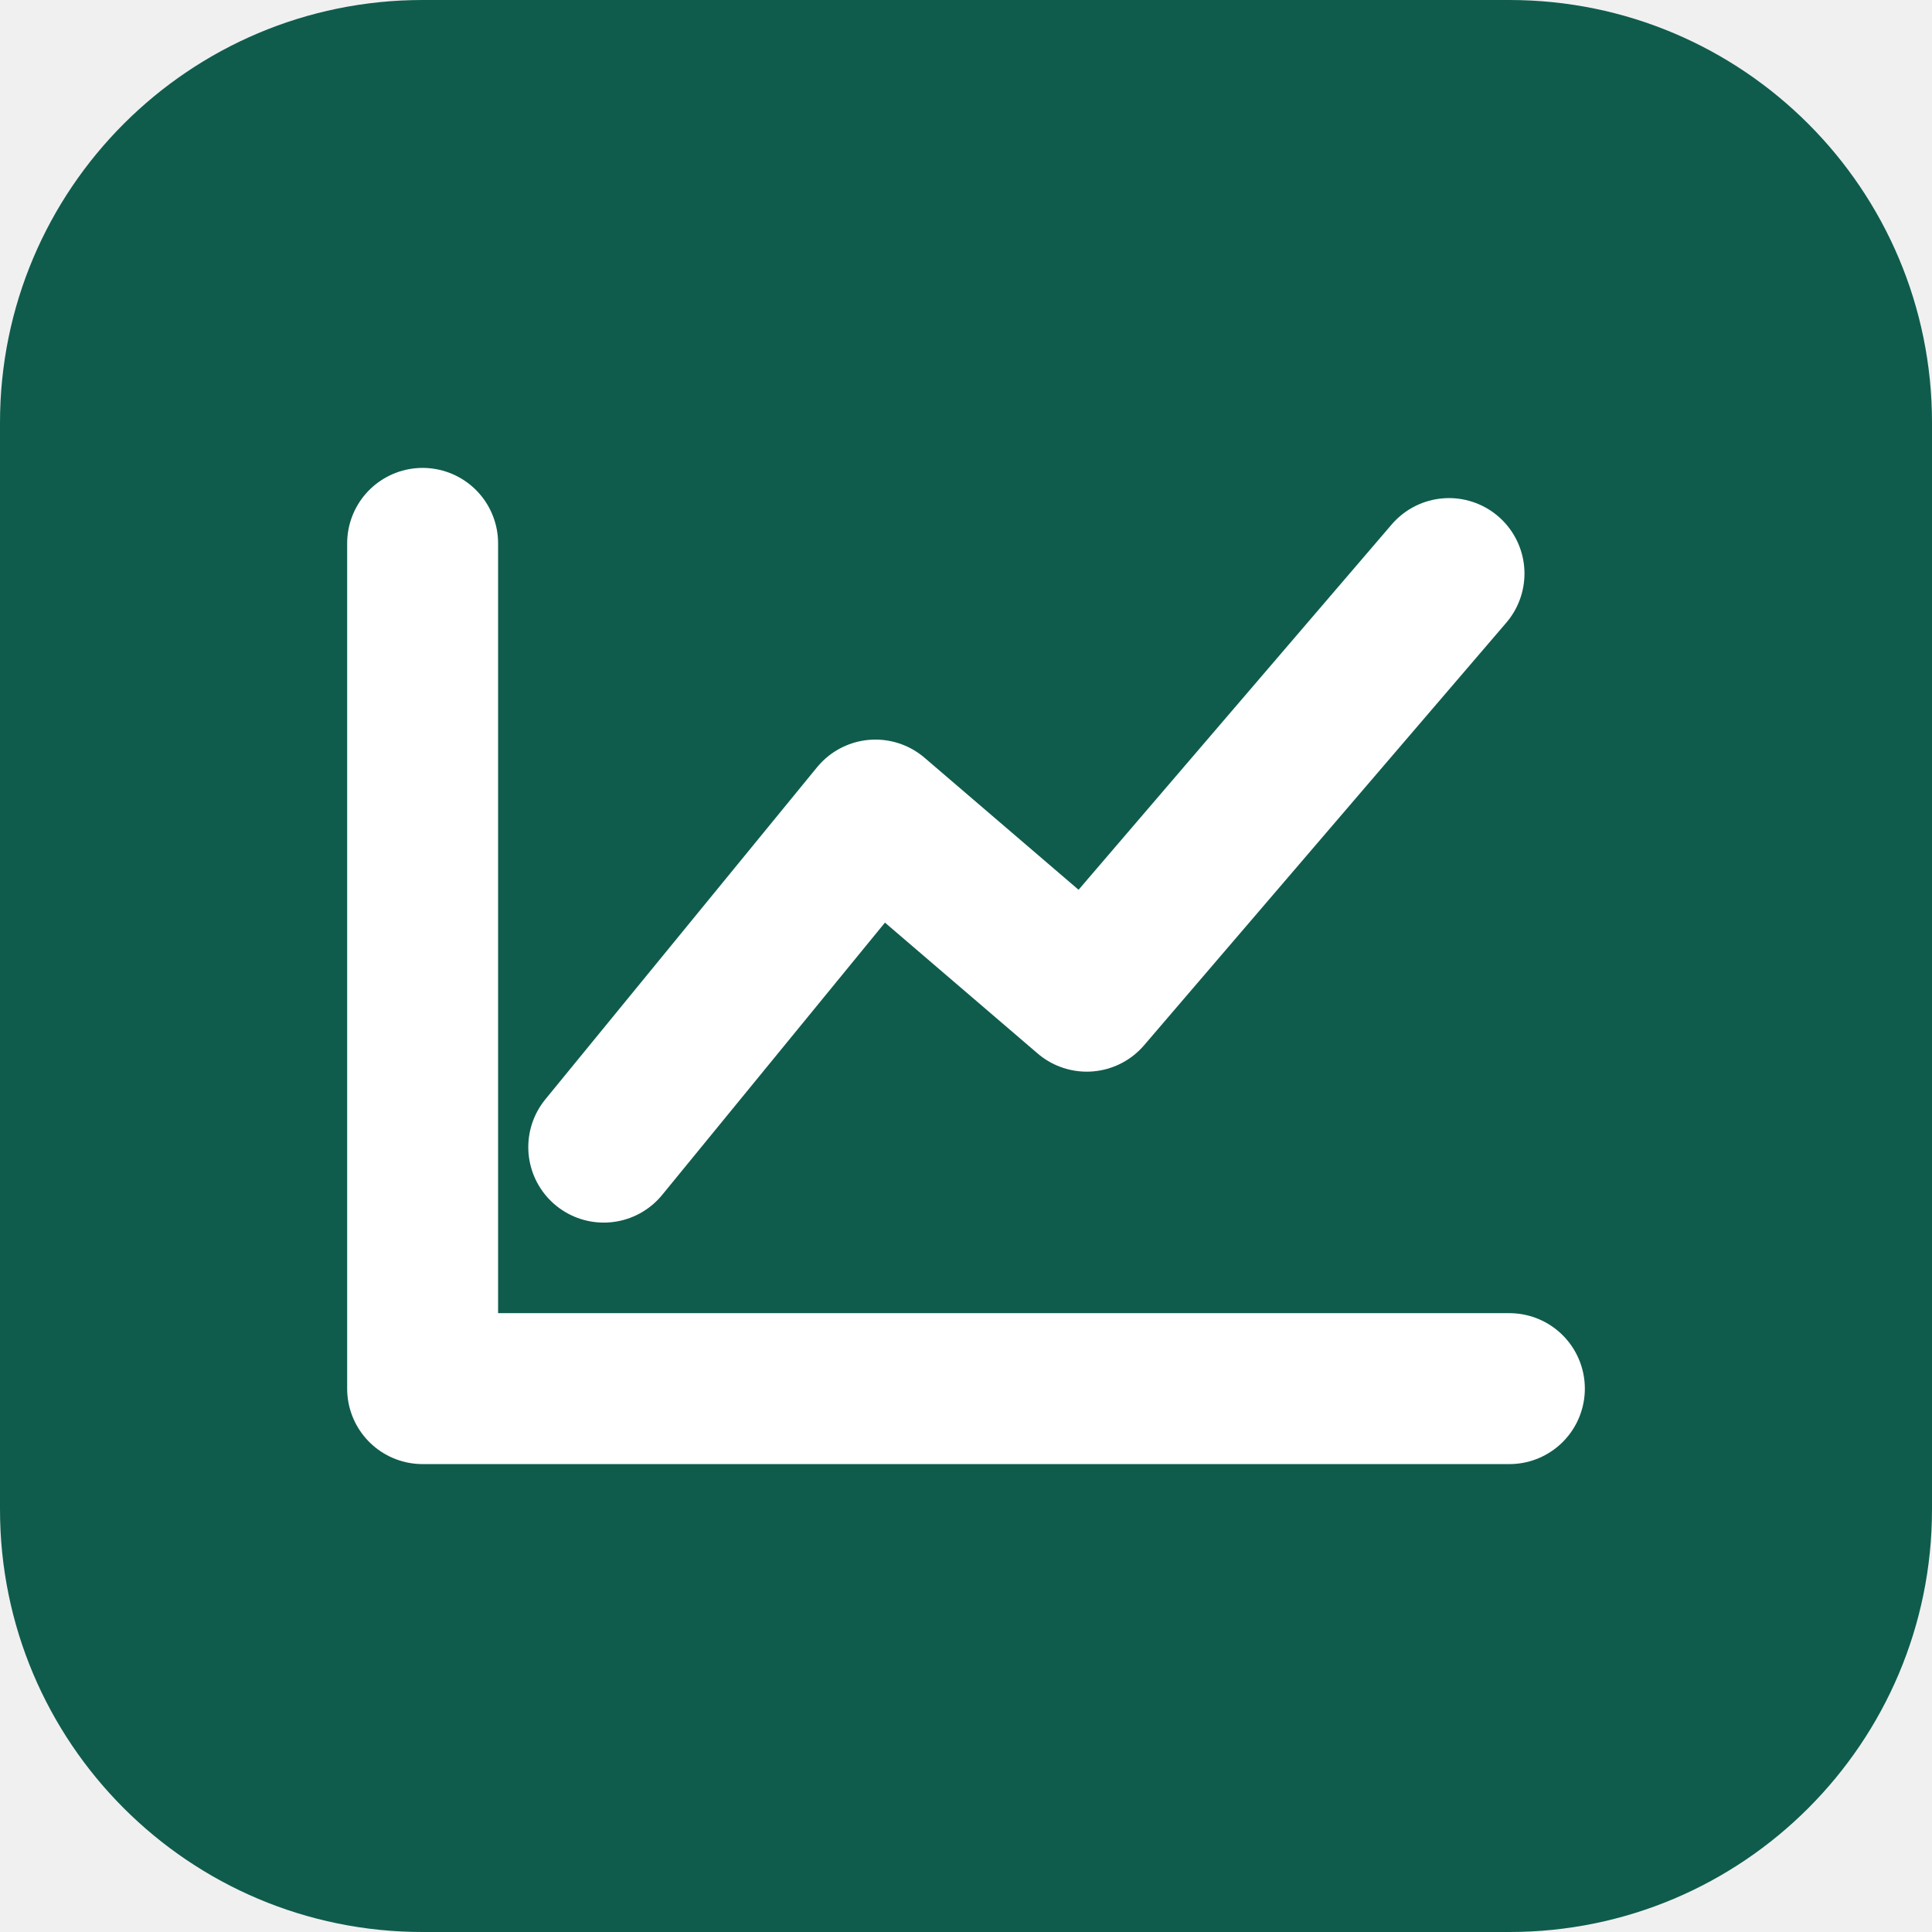
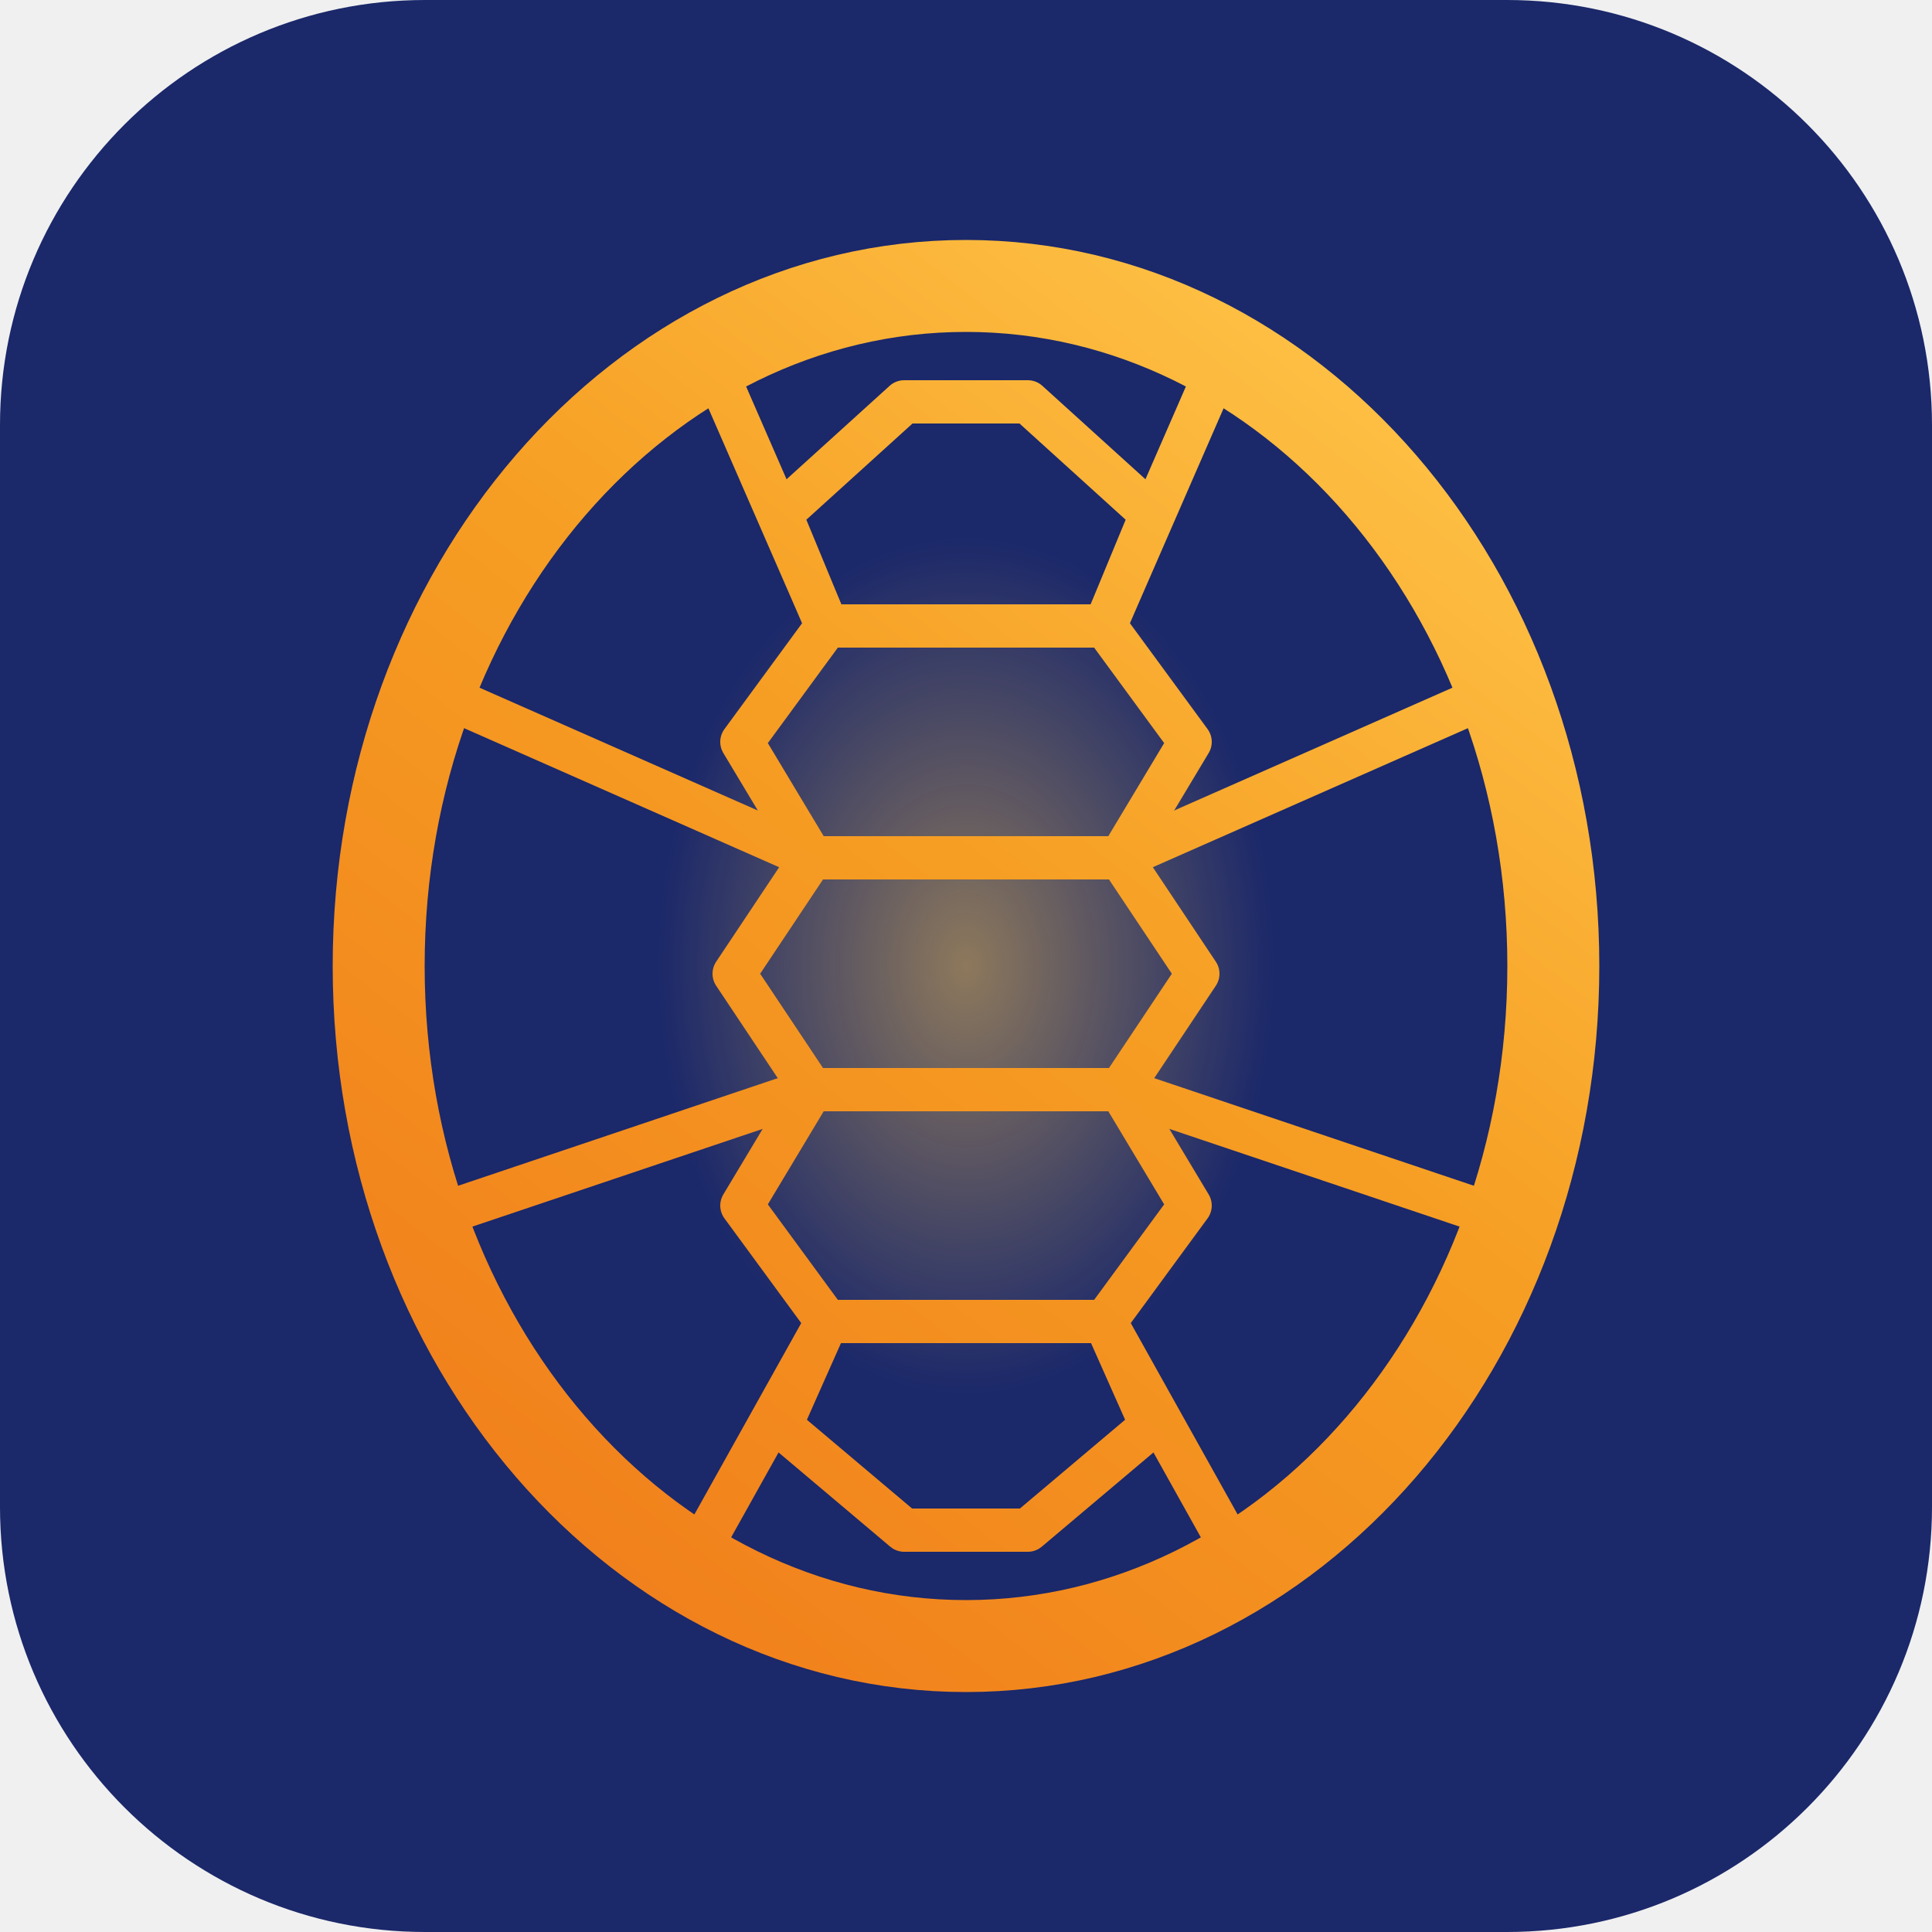
- <svg xmlns="http://www.w3.org/2000/svg" viewBox="0 0 64 64">
-   <rect width="64" height="64" rx="14" fill="#0f5c4d" />
-   <path d="M14 46V18M14 46h36M20 38l9-11 7 6 12-14" fill="none" stroke="#fff" stroke-width="5" stroke-linecap="round" stroke-linejoin="round" />
+ <svg xmlns="http://www.w3.org/2000/svg" viewBox="0 0 200 200">
+   <rect width="200" height="200" rx="44" fill="#1B286A" />
+   <g transform="translate(20 20) scale(0.8)">
+     <defs>
+       <linearGradient id="h102" gradientUnits="userSpaceOnUse" x1="30" y1="190" x2="170" y2="10">
+         <stop offset="0" stop-color="#F07A1A" />
+         <stop offset=".55" stop-color="#F69E23" />
+         <stop offset="1" stop-color="#FFC94D" />
+       </linearGradient>
+       <radialGradient id="h103" cx=".5" cy=".5" r=".5">
+         <stop offset="0" stop-color="#FFC94D" stop-opacity=".5" />
+         <stop offset="1" stop-color="#FFC94D" stop-opacity="0" />
+       </radialGradient>
+     </defs>
+     <ellipse cx="100" cy="100" rx="40" ry="56" fill="url(#h103)" />
+     <ellipse cx="100" cy="100" rx="76" ry="88" stroke="url(#h102)" stroke-width="11.9" stroke-linecap="round" stroke-linejoin="round" fill="none" />
+     <polygon points="92.0,27.0 108.0,27.0 124.0,41.5 118.0,56.0 82.0,56.0 76.0,41.5" stroke="url(#h102)" stroke-width="5.6" stroke-linecap="round" stroke-linejoin="round" fill="none" />
+     <polygon points="82.0,56.0 118.0,56.0 129.0,71.0 120.0,86.0 80.0,86.0 71.0,71.0" stroke="url(#h102)" stroke-width="5.6" stroke-linecap="round" stroke-linejoin="round" fill="none" />
+     <polygon points="80.0,86.0 120.0,86.0 130.0,101.0 120.0,116.0 80.0,116.0 70.0,101.0" stroke="url(#h102)" stroke-width="5.6" stroke-linecap="round" stroke-linejoin="round" fill="none" />
+     <polygon points="80.0,116.0 120.0,116.0 129.0,131.0 118.0,146.0 82.0,146.0 71.0,131.0" stroke="url(#h102)" stroke-width="5.6" stroke-linecap="round" stroke-linejoin="round" fill="none" />
+     <polygon points="82.0,146.0 118.0,146.0 124.0,159.5 108.0,173.0 92.0,173.0 76.0,159.5" stroke="url(#h102)" stroke-width="5.6" stroke-linecap="round" stroke-linejoin="round" fill="none" />
+     <line x1="82.0" y1="56.0" x2="66.7" y2="20.9" stroke="url(#h102)" stroke-width="5.6" stroke-linecap="round" stroke-linejoin="round" fill="none" />
+     <line x1="118.0" y1="56.0" x2="133.3" y2="20.9" stroke="url(#h102)" stroke-width="5.6" stroke-linecap="round" stroke-linejoin="round" fill="none" />
+     <line x1="80.0" y1="86.0" x2="30.6" y2="64.2" stroke="url(#h102)" stroke-width="5.6" stroke-linecap="round" stroke-linejoin="round" fill="none" />
+     <line x1="120.0" y1="86.0" x2="169.4" y2="64.2" stroke="url(#h102)" stroke-width="5.6" stroke-linecap="round" stroke-linejoin="round" fill="none" />
+     <line x1="80.0" y1="116.0" x2="29.5" y2="133.0" stroke="url(#h102)" stroke-width="5.6" stroke-linecap="round" stroke-linejoin="round" fill="none" />
+     <line x1="120.0" y1="116.0" x2="170.5" y2="133.0" stroke="url(#h102)" stroke-width="5.6" stroke-linecap="round" stroke-linejoin="round" fill="none" />
+     <line x1="82.0" y1="146.0" x2="64.3" y2="177.7" stroke="url(#h102)" stroke-width="5.6" stroke-linecap="round" stroke-linejoin="round" fill="none" />
+     <line x1="118.0" y1="146.0" x2="135.7" y2="177.7" stroke="url(#h102)" stroke-width="5.6" stroke-linecap="round" stroke-linejoin="round" fill="none" />
+   </g>
</svg>
